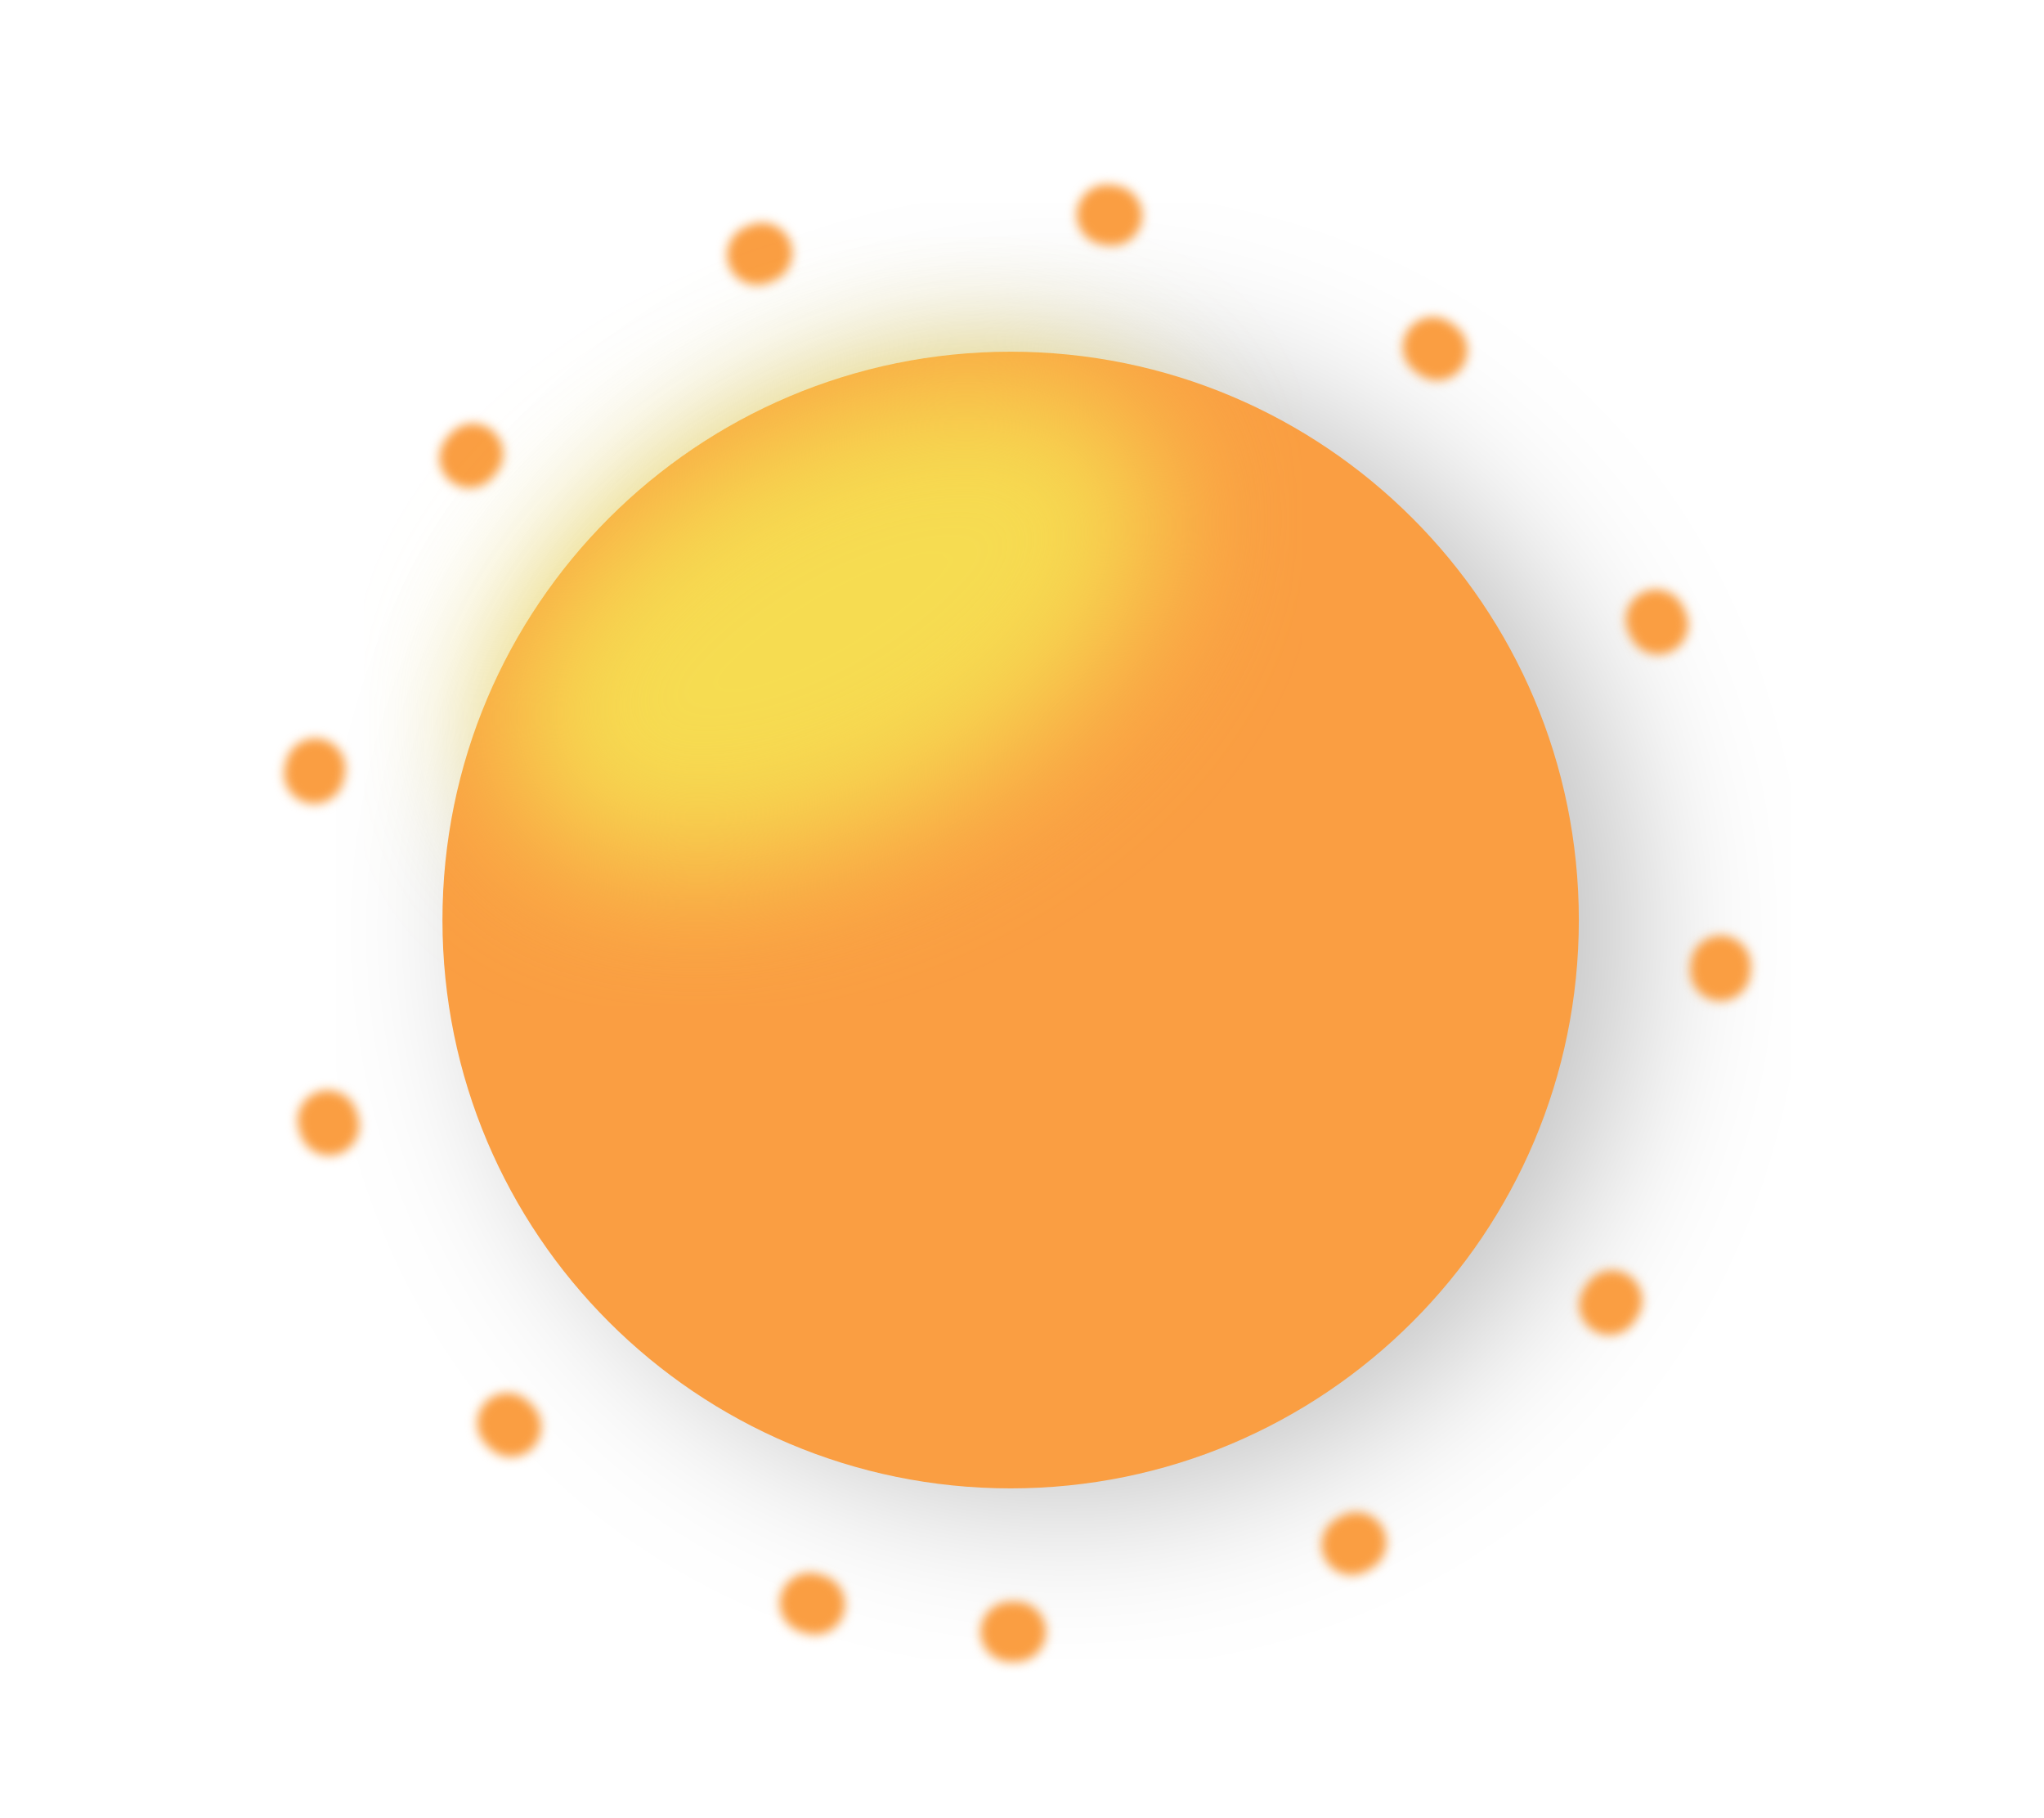
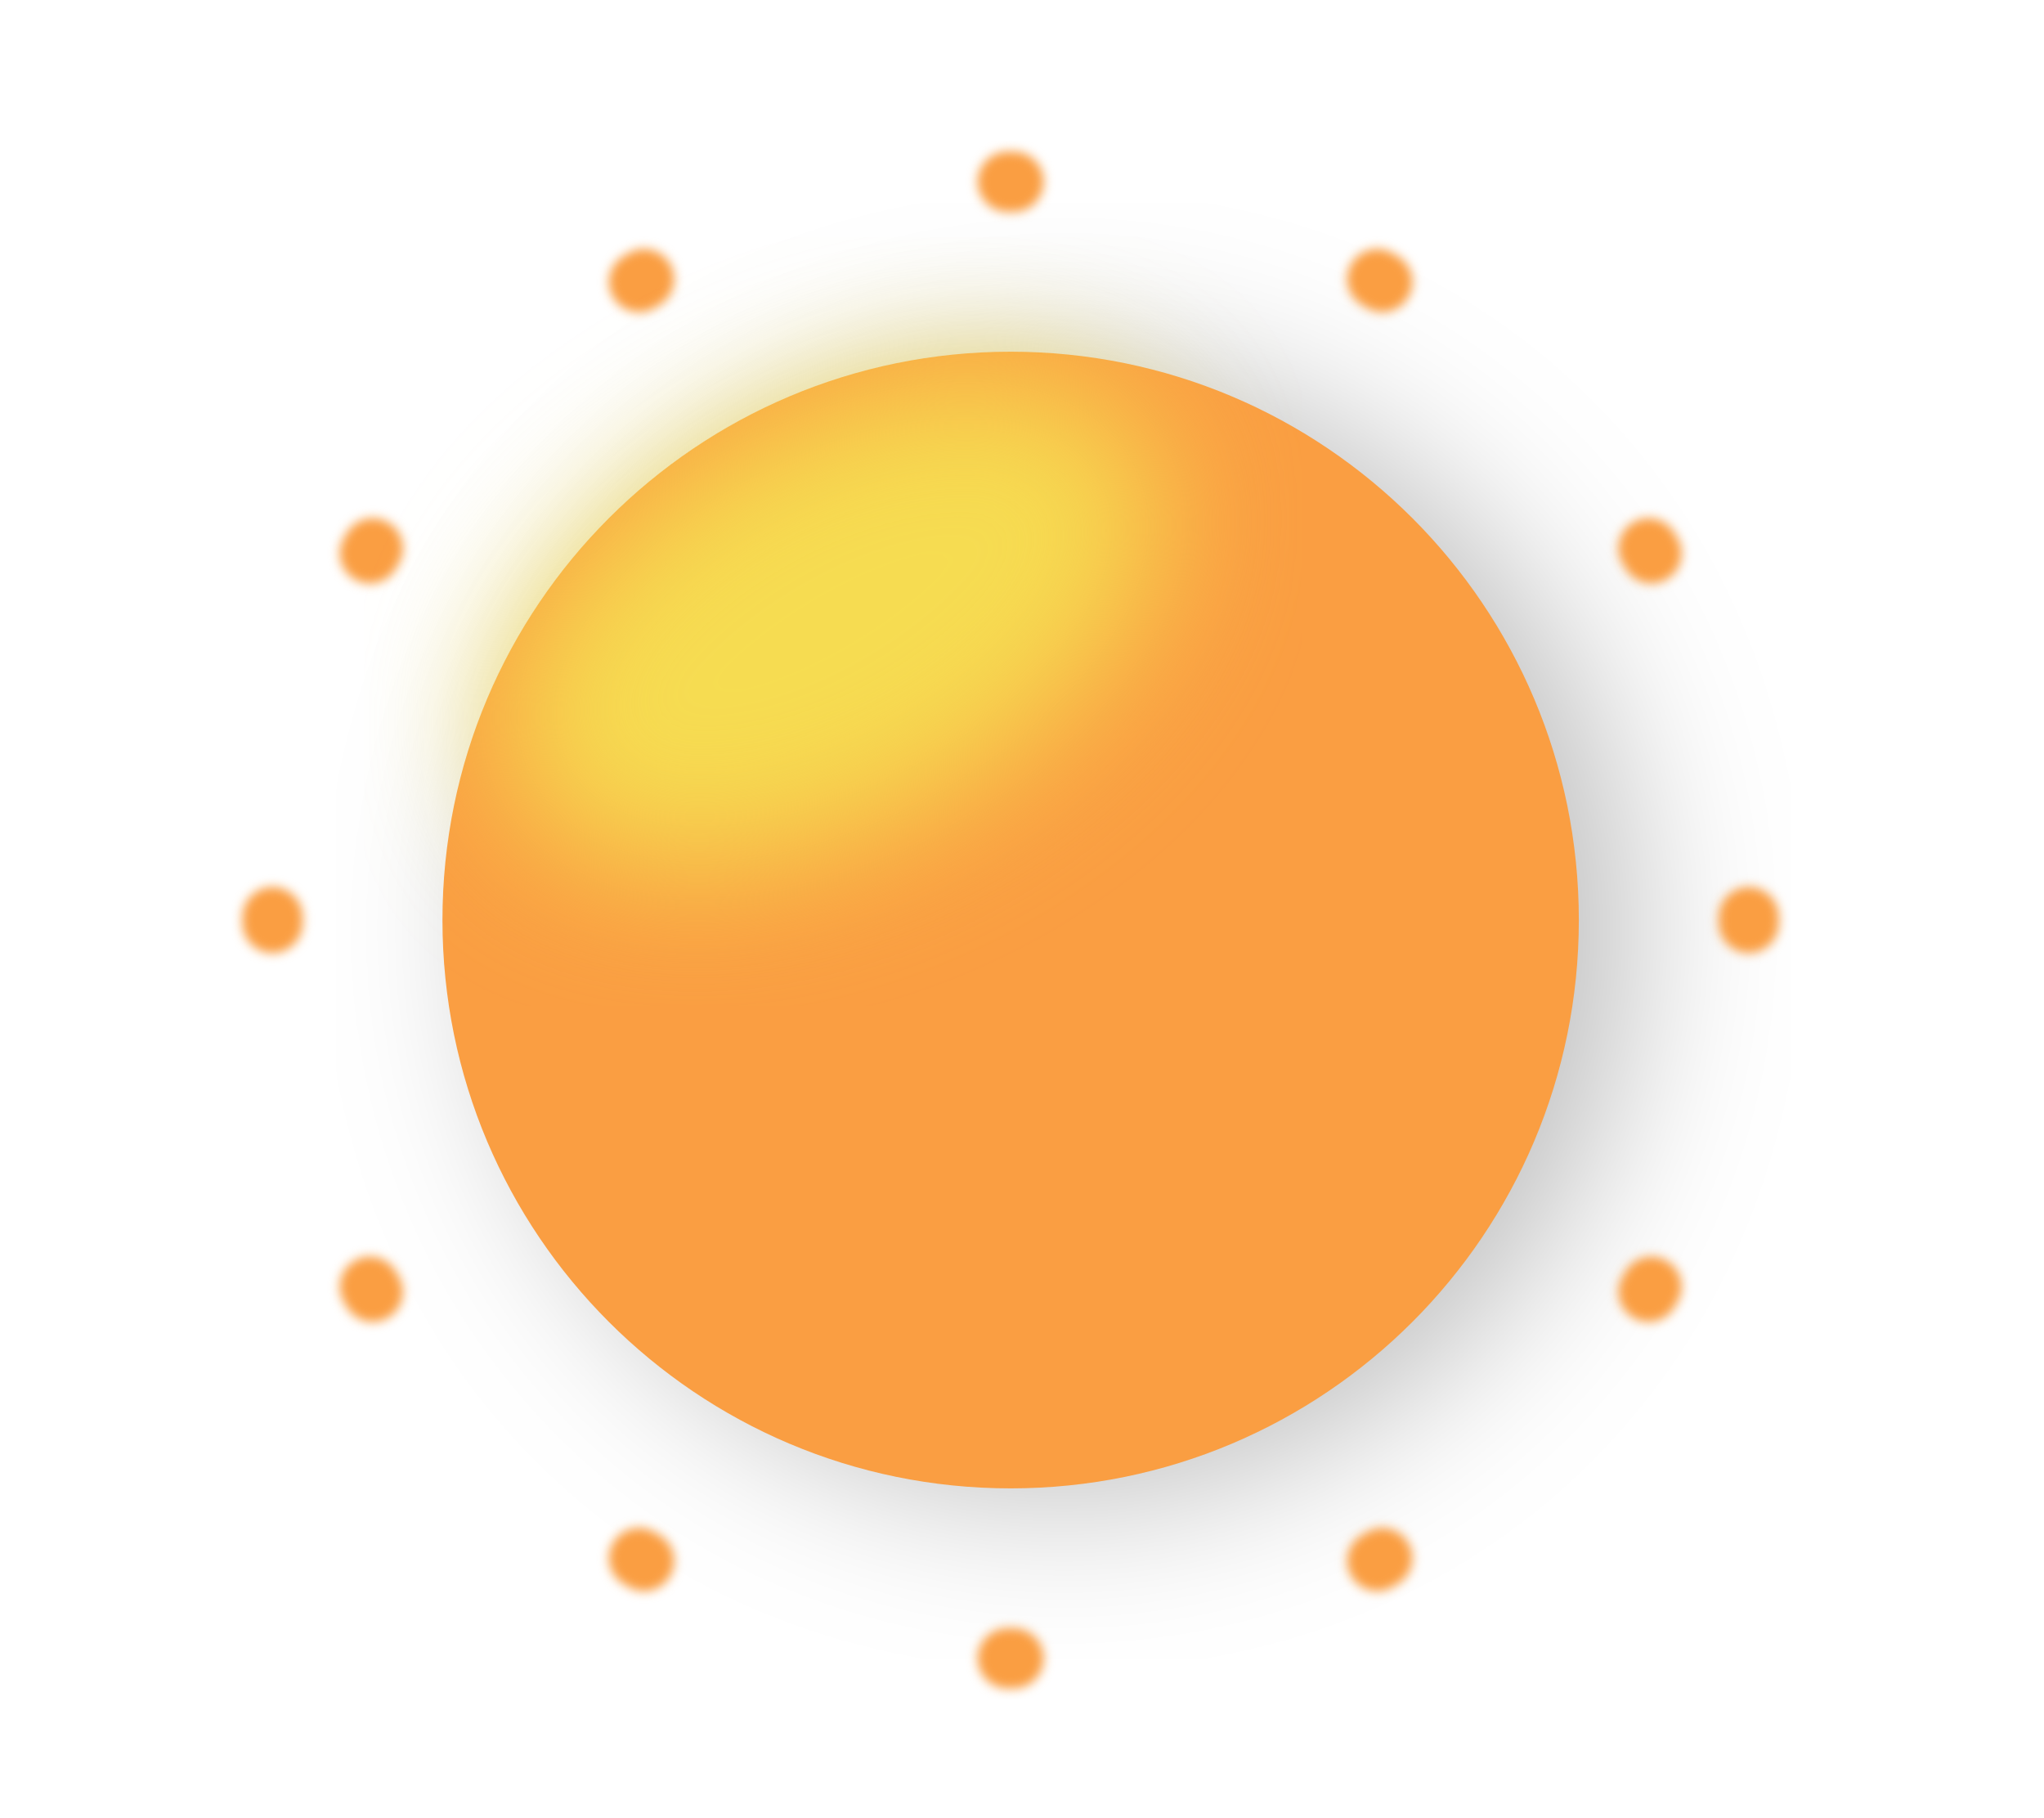
<svg xmlns="http://www.w3.org/2000/svg" width="90" height="80" viewBox="0 0 90 80" fill="none">
  <g filter="url(#filter0_d_85_388)">
-     <path d="M44.5 65.518C58.318 65.518 69.518 54.317 69.518 40.5C69.518 26.683 58.318 15.482 44.5 15.482C30.683 15.482 19.482 26.683 19.482 40.5C19.482 54.317 30.683 65.518 44.5 65.518Z" fill="#FA9E42" />
+     <path d="M44.5 65.518C58.317 65.518 69.518 54.317 69.518 40.5C69.518 26.683 58.317 15.482 44.5 15.482C30.683 15.482 19.482 26.683 19.482 40.5C19.482 54.317 30.683 65.518 44.5 65.518Z" fill="#FA9E42" />
  </g>
  <g filter="url(#filter1_f_85_388)">
-     <path d="M44.5 71.831C61.803 71.831 75.831 57.804 75.831 40.5C75.831 23.196 61.803 9.169 44.5 9.169C27.196 9.169 13.169 23.196 13.169 40.5C13.169 57.804 27.196 71.831 44.5 71.831Z" stroke="#FA9E42" stroke-width="2.653" stroke-linecap="round" stroke-dasharray="0.23 15.43" />
+     <path fill-rule="evenodd" clip-rule="evenodd" d="M44.367 6.674L44.5 6.673L44.633 6.674C45.365 6.677 45.957 7.273 45.954 8.005C45.951 8.738 45.355 9.33 44.623 9.327L44.5 9.327L44.377 9.327C43.645 9.33 43.048 8.738 43.046 8.005C43.043 7.273 43.635 6.677 44.367 6.674ZM29.508 11.626C29.872 12.262 29.653 13.072 29.017 13.437C28.947 13.477 28.876 13.518 28.806 13.559C28.174 13.928 27.361 13.715 26.992 13.082C26.622 12.449 26.836 11.637 27.469 11.268C27.545 11.223 27.621 11.179 27.698 11.135C28.333 10.771 29.144 10.991 29.508 11.626ZM59.492 11.626C59.856 10.991 60.667 10.771 61.302 11.135C61.379 11.179 61.455 11.223 61.531 11.268C62.164 11.637 62.377 12.449 62.008 13.082C61.639 13.715 60.826 13.928 60.193 13.559C60.123 13.518 60.053 13.477 59.983 13.437C59.347 13.072 59.127 12.262 59.492 11.626ZM17.082 22.992C17.715 23.361 17.928 24.174 17.559 24.806C17.518 24.877 17.477 24.947 17.437 25.017C17.072 25.653 16.262 25.873 15.626 25.508C14.991 25.144 14.771 24.333 15.135 23.698C15.179 23.621 15.223 23.545 15.268 23.469C15.637 22.836 16.449 22.623 17.082 22.992ZM71.918 22.992C72.55 22.623 73.363 22.836 73.732 23.469C73.777 23.545 73.821 23.621 73.865 23.698C74.229 24.333 74.009 25.144 73.374 25.508C72.738 25.873 71.927 25.653 71.563 25.017C71.523 24.947 71.482 24.877 71.441 24.806C71.072 24.174 71.285 23.361 71.918 22.992ZM12.005 39.046C12.738 39.049 13.329 39.645 13.327 40.377L13.326 40.5L13.327 40.623C13.329 41.355 12.738 41.951 12.005 41.954C11.273 41.957 10.676 41.365 10.674 40.633L10.673 40.5L10.674 40.367C10.676 39.635 11.273 39.043 12.005 39.046ZM76.995 39.046C77.727 39.043 78.323 39.635 78.326 40.367L78.326 40.5L78.326 40.633C78.323 41.365 77.727 41.957 76.995 41.954C76.262 41.951 75.67 41.355 75.673 40.623L75.673 40.5L75.673 40.377C75.67 39.645 76.262 39.049 76.995 39.046ZM15.626 55.492C16.262 55.127 17.072 55.347 17.437 55.983C17.477 56.053 17.518 56.123 17.559 56.194C17.928 56.826 17.715 57.639 17.082 58.008C16.449 58.377 15.637 58.164 15.268 57.531C15.223 57.455 15.179 57.379 15.135 57.302C14.771 56.667 14.991 55.856 15.626 55.492ZM73.374 55.492C74.009 55.856 74.229 56.667 73.865 57.302C73.821 57.379 73.777 57.455 73.732 57.531C73.363 58.164 72.55 58.377 71.918 58.008C71.285 57.639 71.072 56.826 71.441 56.194C71.482 56.123 71.523 56.053 71.563 55.983C71.927 55.347 72.738 55.127 73.374 55.492ZM26.992 67.918C27.361 67.285 28.174 67.072 28.806 67.441C28.876 67.482 28.947 67.523 29.017 67.563C29.653 67.928 29.872 68.738 29.508 69.374C29.144 70.009 28.333 70.229 27.698 69.865C27.621 69.821 27.545 69.777 27.469 69.732C26.836 69.363 26.622 68.551 26.992 67.918ZM62.008 67.918C62.377 68.551 62.164 69.363 61.531 69.732C61.455 69.777 61.379 69.821 61.302 69.865C60.667 70.229 59.856 70.009 59.492 69.374C59.127 68.738 59.347 67.928 59.983 67.563C60.053 67.523 60.123 67.482 60.193 67.441C60.826 67.072 61.639 67.285 62.008 67.918ZM43.046 72.995C43.048 72.262 43.645 71.67 44.377 71.673L44.5 71.673L44.622 71.673C45.355 71.67 45.951 72.262 45.954 72.995C45.957 73.727 45.365 74.323 44.633 74.326L44.5 74.326L44.367 74.326C43.635 74.323 43.043 73.727 43.046 72.995Z" fill="#FA9E42" />
  </g>
  <g filter="url(#filter2_f_85_388)">
    <path d="M40.879 35.289C48.568 31.204 52.918 24.347 50.594 19.971C48.271 15.596 40.153 15.36 32.463 19.445C24.773 23.529 20.423 30.387 22.747 34.762C25.071 39.137 33.189 39.373 40.879 35.289Z" fill="#F6DC51" />
  </g>
  <defs>
    <filter id="filter0_d_85_388" x="14.806" y="8.935" width="64.065" height="64.065" filterUnits="userSpaceOnUse" color-interpolation-filters="sRGB">
      <feFlood flood-opacity="0" result="BackgroundImageFix" />
      <feColorMatrix in="SourceAlpha" type="matrix" values="0 0 0 0 0 0 0 0 0 0 0 0 0 0 0 0 0 0 127 0" result="hardAlpha" />
      <feOffset dx="2.338" dy="0.468" />
      <feGaussianBlur stdDeviation="3.507" />
      <feColorMatrix type="matrix" values="0 0 0 0 0 0 0 0 0 0 0 0 0 0 0 0 0 0 0.25 0" />
      <feBlend mode="normal" in2="BackgroundImageFix" result="effect1_dropShadow_85_388" />
      <feBlend mode="normal" in="SourceGraphic" in2="effect1_dropShadow_85_388" result="shape" />
    </filter>
-     <filter id="filter1_f_85_388" x="11.378" y="7.378" width="66.243" height="66.243" filterUnits="userSpaceOnUse" color-interpolation-filters="sRGB">
+     <filter id="filter1_f_85_388" x="10.209" y="6.209" width="68.581" height="68.582" filterUnits="userSpaceOnUse" color-interpolation-filters="sRGB">
      <feFlood flood-opacity="0" result="BackgroundImageFix" />
      <feBlend mode="normal" in="SourceGraphic" in2="BackgroundImageFix" result="shape" />
      <feGaussianBlur stdDeviation="0.232" result="effect1_foregroundBlur_85_388" />
    </filter>
    <filter id="filter2_f_85_388" x="16.047" y="10.455" width="41.247" height="33.823" filterUnits="userSpaceOnUse" color-interpolation-filters="sRGB">
      <feFlood flood-opacity="0" result="BackgroundImageFix" />
      <feBlend mode="normal" in="SourceGraphic" in2="BackgroundImageFix" result="shape" />
      <feGaussianBlur stdDeviation="3.037" result="effect1_foregroundBlur_85_388" />
    </filter>
  </defs>
</svg>
